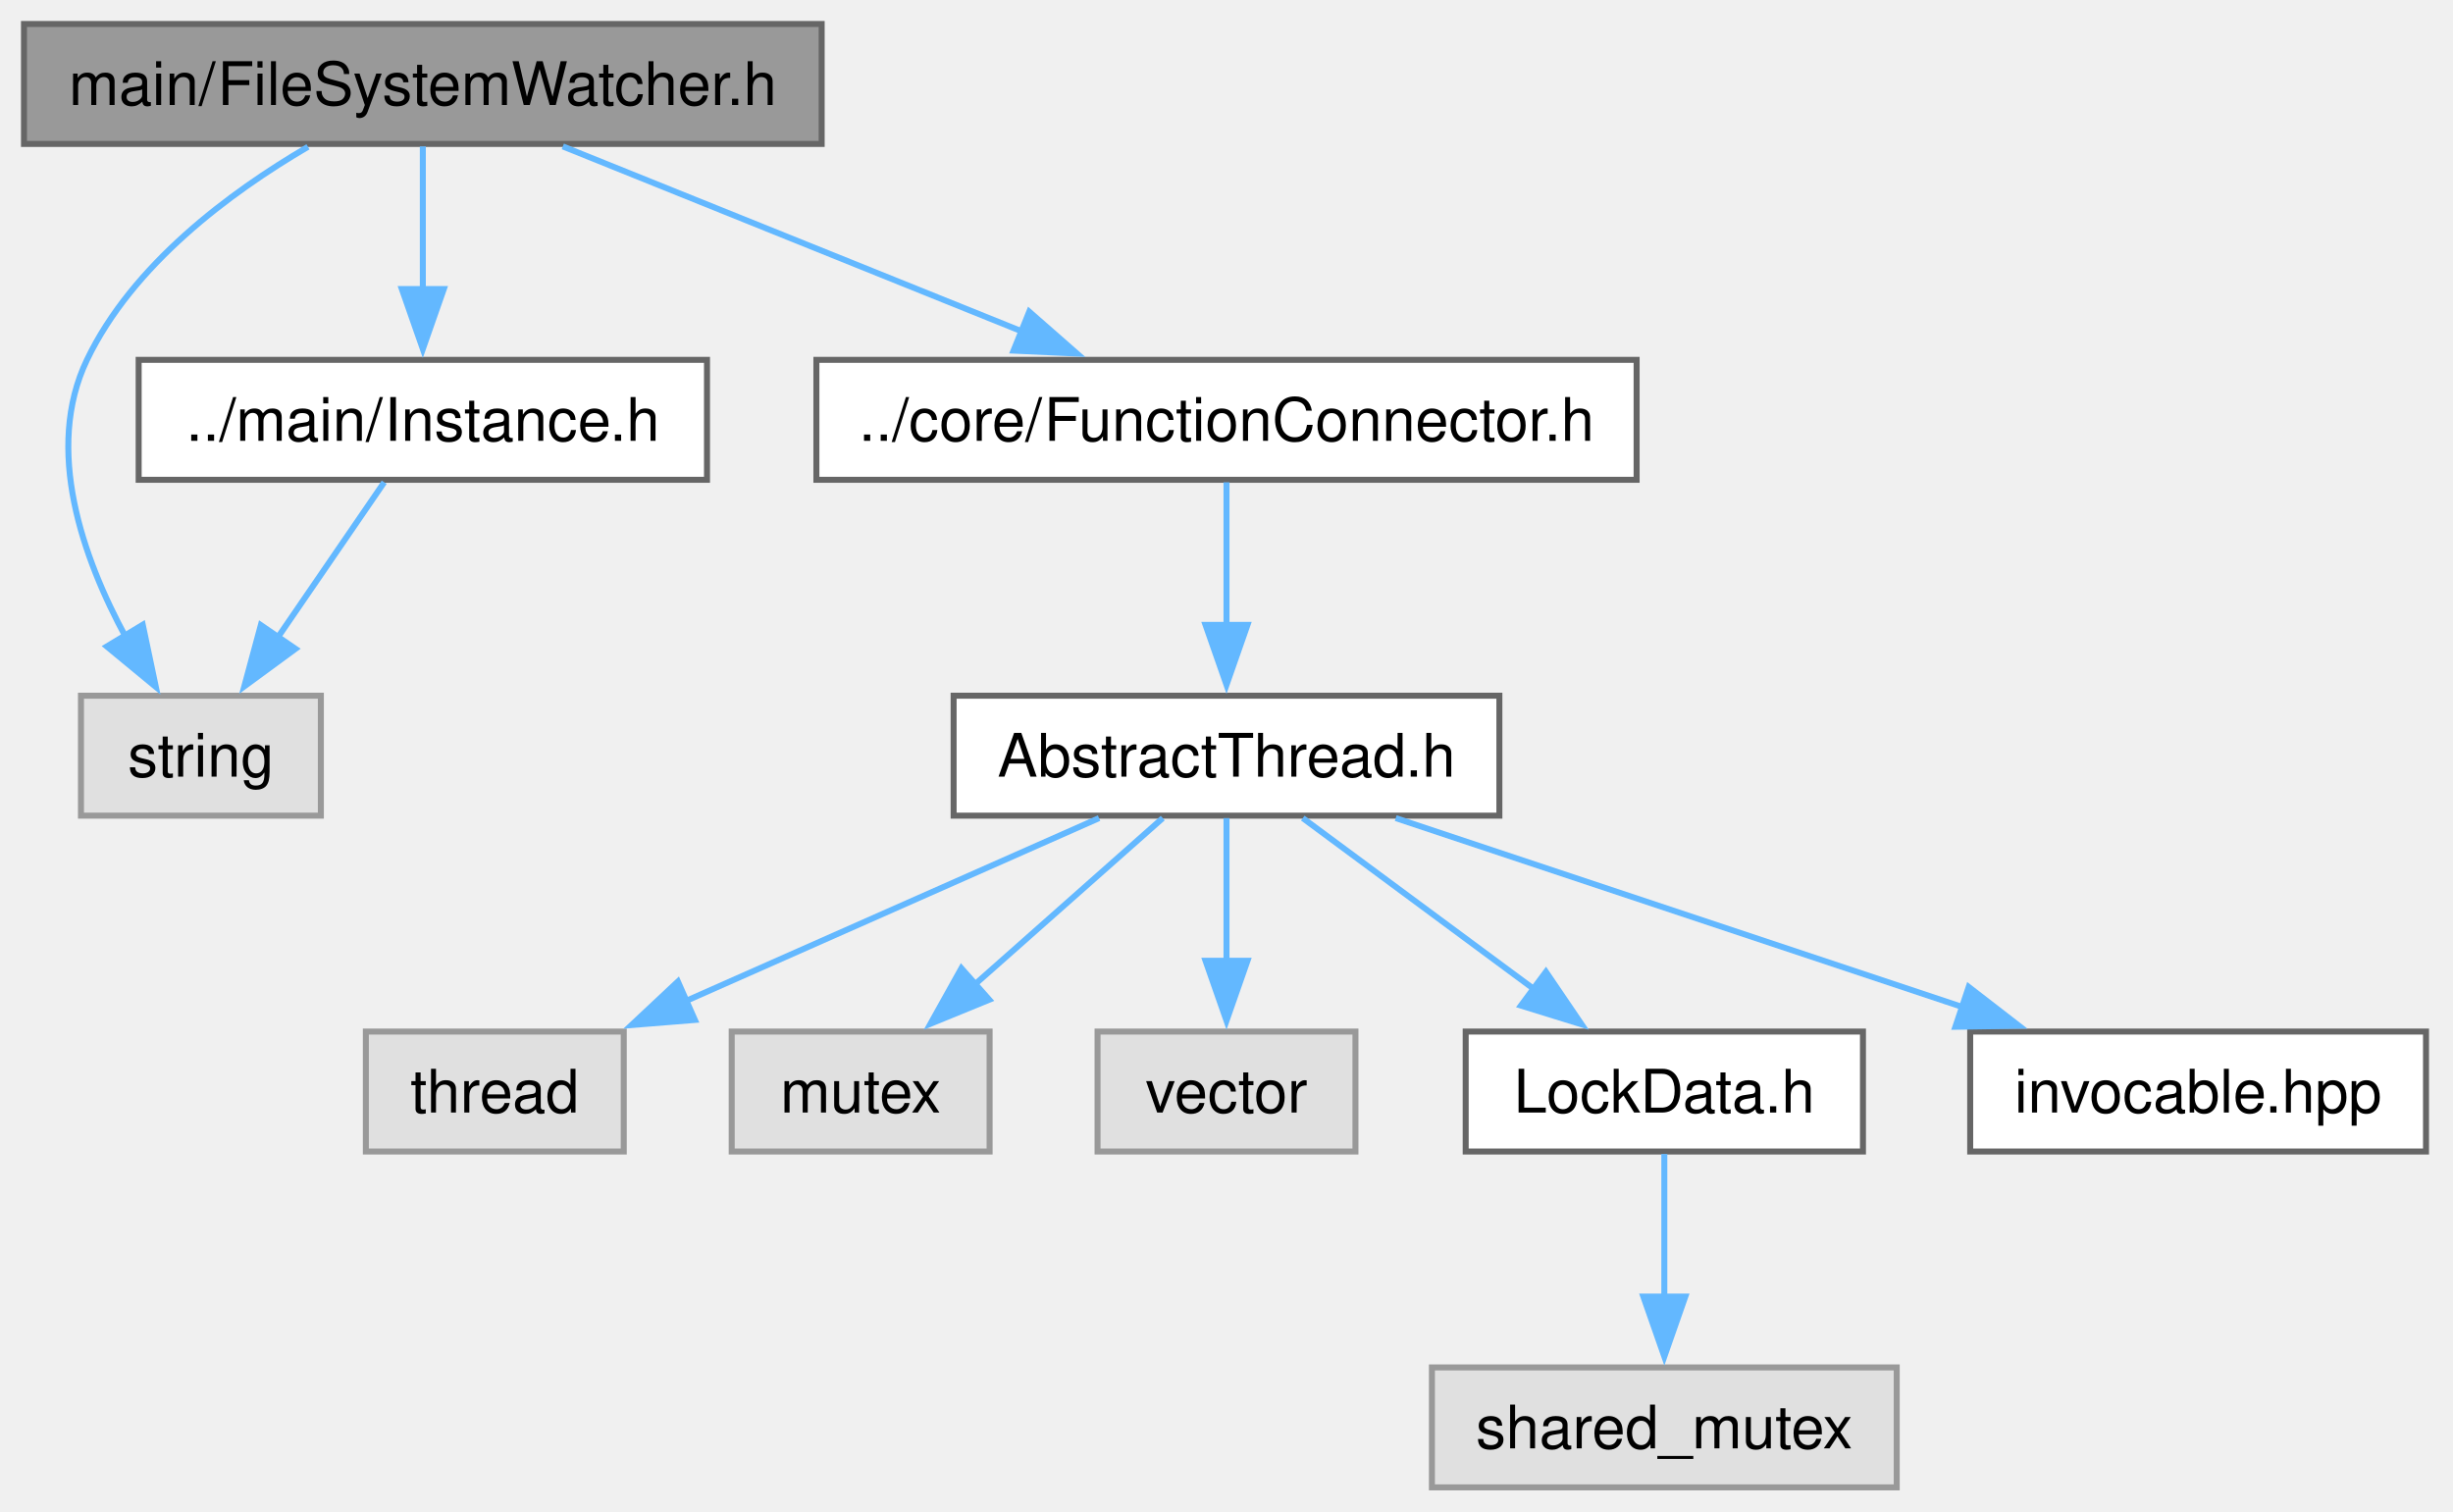
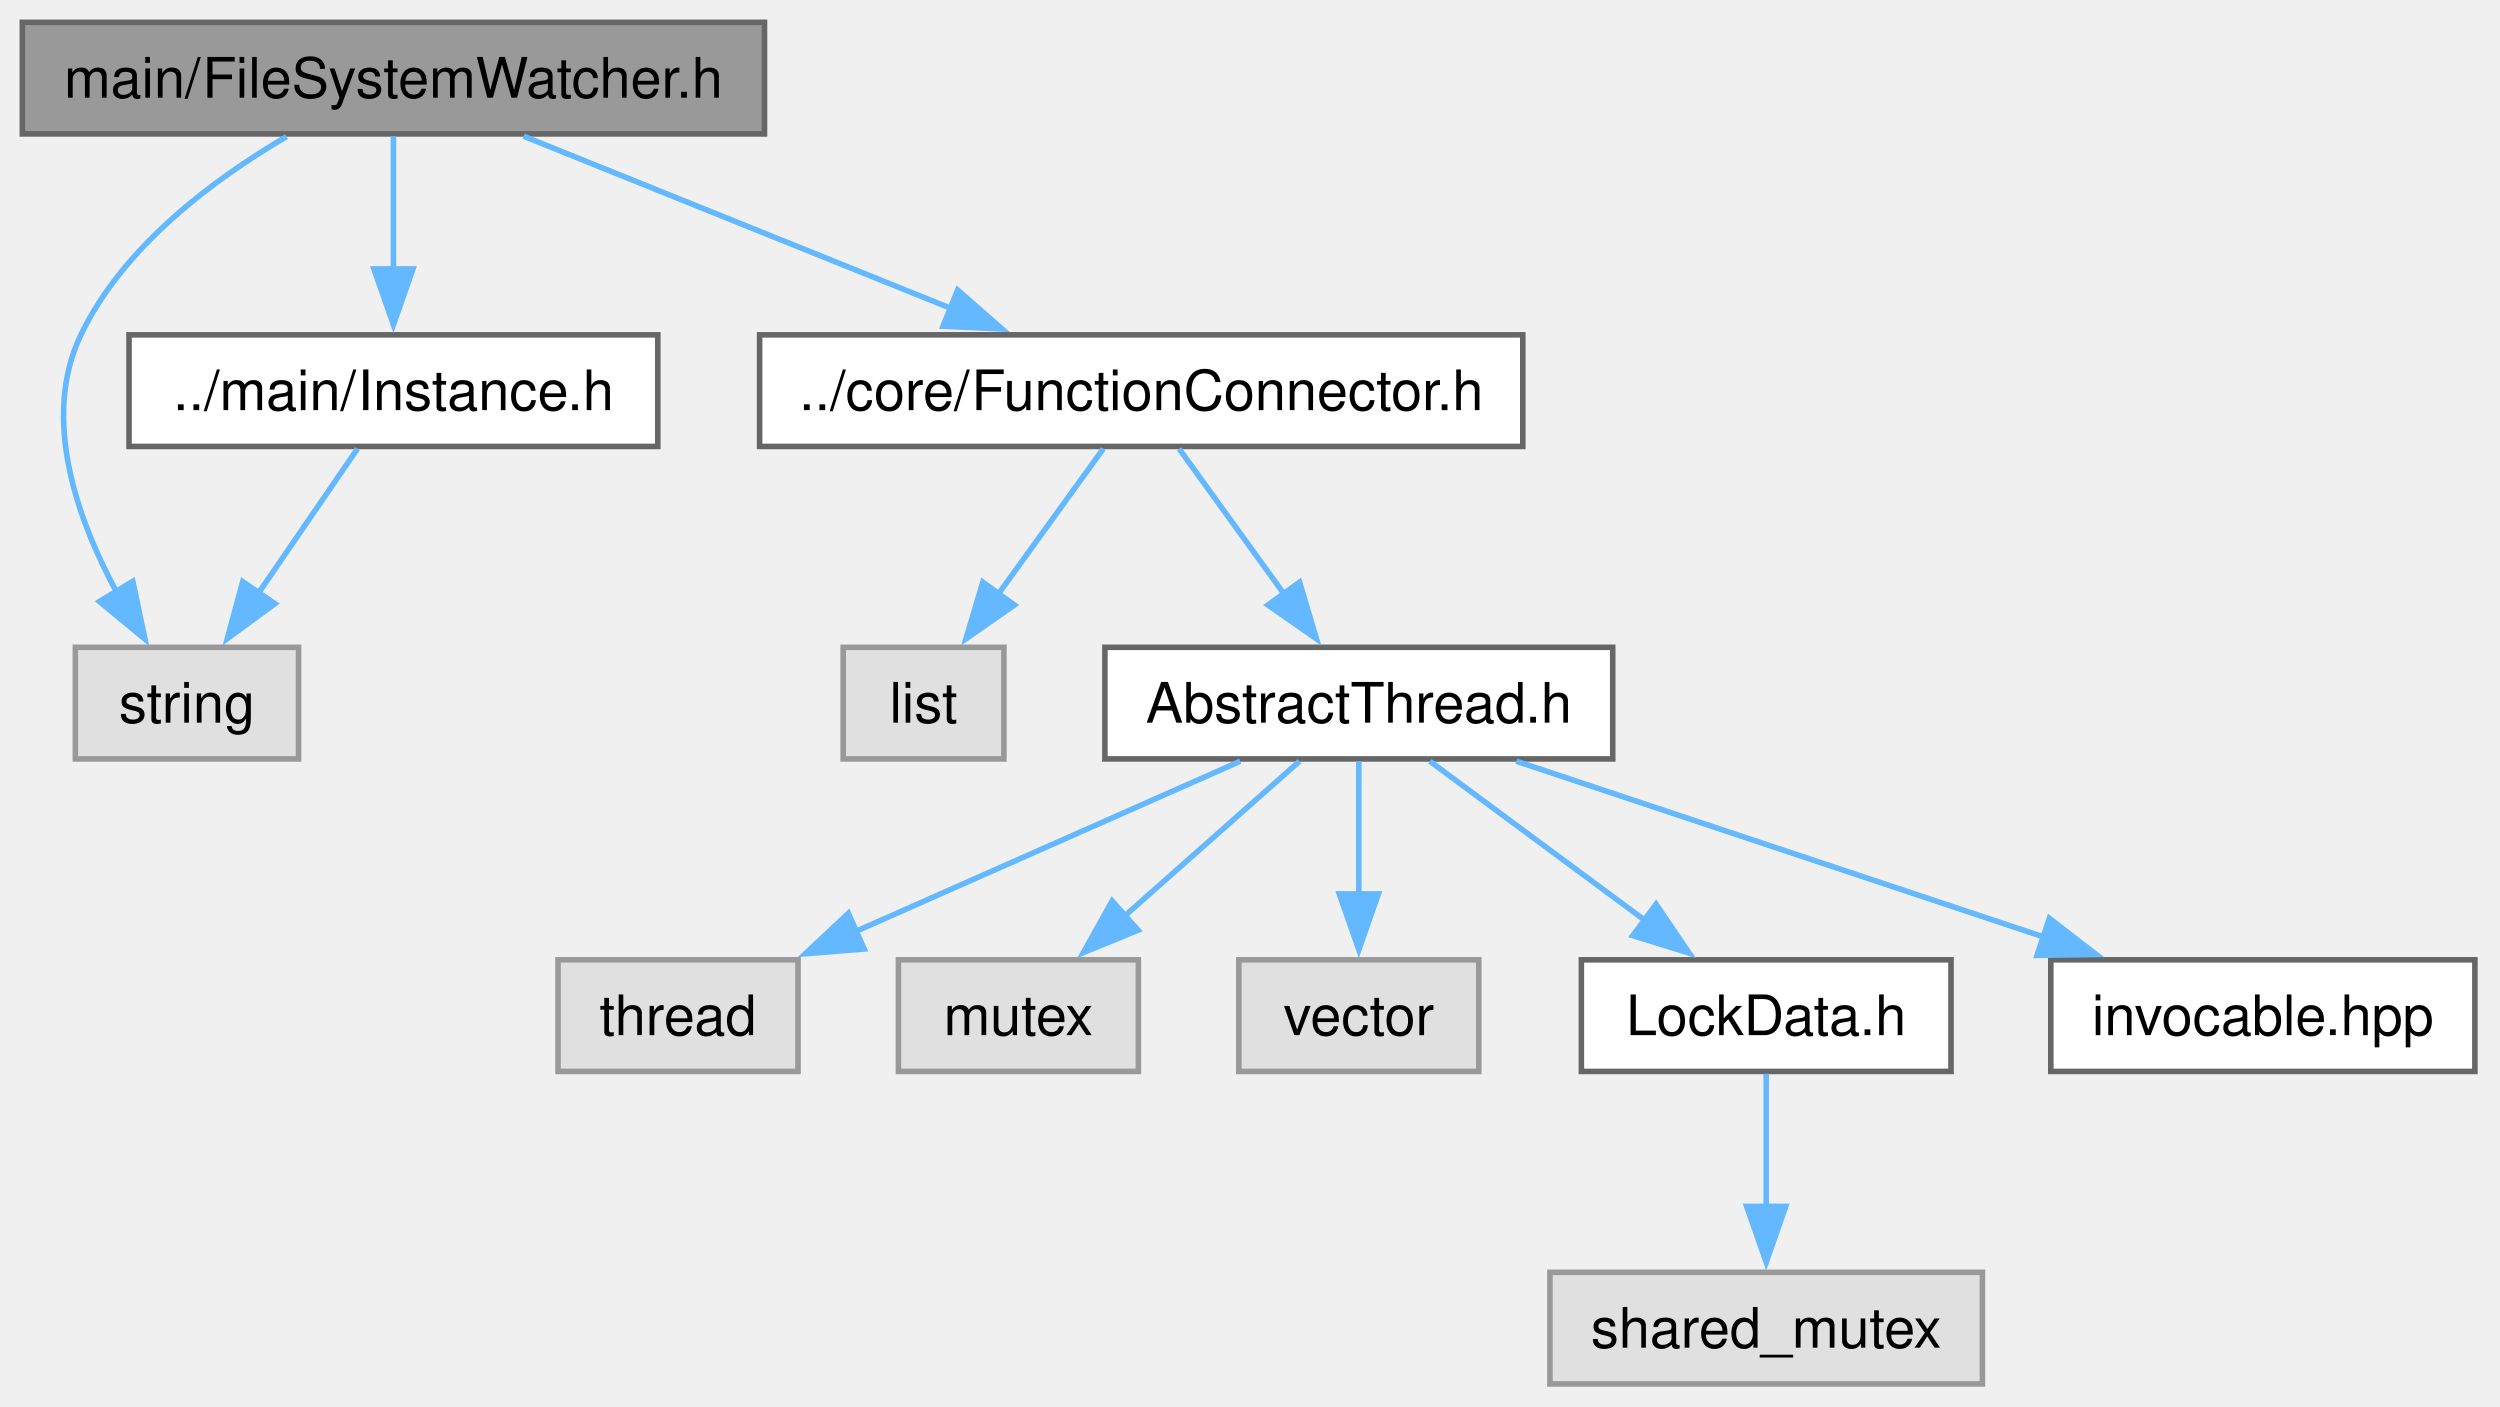
- <svg xmlns="http://www.w3.org/2000/svg" xmlns:xlink="http://www.w3.org/1999/xlink" width="409pt" height="252pt" viewBox="0.00 0.00 409.00 252.00">
+ <svg xmlns="http://www.w3.org/2000/svg" xmlns:xlink="http://www.w3.org/1999/xlink" width="448pt" height="252pt" viewBox="0.00 0.00 448.00 252.00">
  <g id="graph0" class="graph" transform="scale(1 1) rotate(0) translate(4 248)">
    <g id="Node000001" class="node">
      <g id="a_Node000001">
        <a xlink:title="The FileSystemWatcher class.">
          <polygon fill="#999999" stroke="#666666" points="133,-244 0,-244 0,-224 133,-224 133,-244" />
          <text xml:space="preserve" text-anchor="middle" x="66.5" y="-230.5" font-family="Helvetica,sans-Serif" font-size="10.00">main/FileSystemWatcher.h</text>
        </a>
      </g>
    </g>
    <g id="Node000002" class="node">
      <g id="a_Node000002">
        <a xlink:title=" ">
          <polygon fill="#e0e0e0" stroke="#999999" points="49.5,-132 9.5,-132 9.5,-112 49.5,-112 49.5,-132" />
          <text xml:space="preserve" text-anchor="middle" x="29.5" y="-118.5" font-family="Helvetica,sans-Serif" font-size="10.00">string</text>
        </a>
      </g>
    </g>
    <g id="edge1_Node000001_Node000002" class="edge">
      <g id="a_edge1_Node000001_Node000002">
        <a xlink:title=" ">
          <path fill="none" stroke="#63b8ff" d="M47.35,-223.52C34.32,-215.9 18.1,-203.86 10.5,-188 3.36,-173.11 9.78,-154.99 17.02,-141.67" />
          <polygon fill="#63b8ff" stroke="#63b8ff" points="19.8,-143.83 21.98,-133.47 13.81,-140.21 19.8,-143.83" />
        </a>
      </g>
    </g>
    <g id="Node000003" class="node">
      <g id="a_Node000003">
        <a xlink:href="FunctionConnector_8h.html" target="_top" xlink:title="The AbstractFunctionConnector, FunctionConnector, FunctionConnectorProtected, FunctionConnectionGuard...">
          <polygon fill="white" stroke="#666666" points="268.88,-188 132.12,-188 132.12,-168 268.88,-168 268.88,-188" />
          <text xml:space="preserve" text-anchor="middle" x="200.5" y="-174.5" font-family="Helvetica,sans-Serif" font-size="10.00">../core/FunctionConnector.h</text>
        </a>
      </g>
    </g>
    <g id="edge2_Node000001_Node000003" class="edge">
      <g id="a_edge2_Node000001_Node000003">
        <a xlink:title=" ">
          <path fill="none" stroke="#63b8ff" d="M89.84,-223.59C111.04,-215.05 142.57,-202.35 166.55,-192.68" />
          <polygon fill="#63b8ff" stroke="#63b8ff" points="167.61,-196.03 175.57,-189.05 164.99,-189.54 167.61,-196.03" />
        </a>
      </g>
    </g>
-     <g id="Node000011" class="node">
-       <g id="a_Node000011">
+     <g id="Node000012" class="node">
+       <g id="a_Node000012">
        <a xlink:href="Instance_8h.html" target="_top" xlink:title="The AbstractInstance and Instance classes.">
          <polygon fill="white" stroke="#666666" points="113.88,-188 19.12,-188 19.12,-168 113.88,-168 113.88,-188" />
          <text xml:space="preserve" text-anchor="middle" x="66.5" y="-174.5" font-family="Helvetica,sans-Serif" font-size="10.00">../main/Instance.h</text>
        </a>
      </g>
    </g>
-     <g id="edge10_Node000001_Node000011" class="edge">
-       <g id="a_edge10_Node000001_Node000011">
+     <g id="edge11_Node000001_Node000012" class="edge">
+       <g id="a_edge11_Node000001_Node000012">
        <a xlink:title=" ">
          <path fill="none" stroke="#63b8ff" d="M66.5,-223.59C66.5,-217.01 66.5,-207.96 66.5,-199.73" />
          <polygon fill="#63b8ff" stroke="#63b8ff" points="70,-199.81 66.5,-189.81 63,-199.81 70,-199.81" />
        </a>
      </g>
    </g>
    <g id="Node000004" class="node">
      <g id="a_Node000004">
-         <a xlink:href="AbstractThread_8h.html" target="_top" xlink:title="The AbstractThread class.">
-           <polygon fill="white" stroke="#666666" points="246,-132 155,-132 155,-112 246,-112 246,-132" />
-           <text xml:space="preserve" text-anchor="middle" x="200.5" y="-118.5" font-family="Helvetica,sans-Serif" font-size="10.00">AbstractThread.h</text>
+         <a xlink:title=" ">
+           <polygon fill="#e0e0e0" stroke="#999999" points="175.9,-132 147.1,-132 147.1,-112 175.9,-112 175.9,-132" />
+           <text xml:space="preserve" text-anchor="middle" x="161.5" y="-118.5" font-family="Helvetica,sans-Serif" font-size="10.00">list</text>
        </a>
      </g>
    </g>
    <g id="edge3_Node000003_Node000004" class="edge">
      <g id="a_edge3_Node000003_Node000004">
        <a xlink:title=" ">
-           <path fill="none" stroke="#63b8ff" d="M200.5,-167.59C200.5,-161.01 200.5,-151.96 200.5,-143.73" />
-           <polygon fill="#63b8ff" stroke="#63b8ff" points="204,-143.81 200.5,-133.81 197,-143.81 204,-143.81" />
+           <path fill="none" stroke="#63b8ff" d="M193.71,-167.59C188.51,-160.39 181.17,-150.23 174.81,-141.43" />
+           <polygon fill="#63b8ff" stroke="#63b8ff" points="177.79,-139.58 169.1,-133.53 172.12,-143.68 177.79,-139.58" />
        </a>
      </g>
    </g>
    <g id="Node000005" class="node">
      <g id="a_Node000005">
-         <a xlink:title=" ">
-           <polygon fill="#e0e0e0" stroke="#999999" points="100,-76 57,-76 57,-56 100,-56 100,-76" />
-           <text xml:space="preserve" text-anchor="middle" x="78.5" y="-62.5" font-family="Helvetica,sans-Serif" font-size="10.00">thread</text>
+         <a xlink:href="AbstractThread_8h.html" target="_top" xlink:title="The AbstractThread class.">
+           <polygon fill="white" stroke="#666666" points="285,-132 194,-132 194,-112 285,-112 285,-132" />
+           <text xml:space="preserve" text-anchor="middle" x="239.5" y="-118.5" font-family="Helvetica,sans-Serif" font-size="10.00">AbstractThread.h</text>
        </a>
      </g>
    </g>
-     <g id="edge4_Node000004_Node000005" class="edge">
-       <g id="a_edge4_Node000004_Node000005">
+     <g id="edge4_Node000003_Node000005" class="edge">
+       <g id="a_edge4_Node000003_Node000005">
        <a xlink:title=" ">
-           <path fill="none" stroke="#63b8ff" d="M179.25,-111.59C160.21,-103.17 132.02,-90.69 110.3,-81.07" />
-           <polygon fill="#63b8ff" stroke="#63b8ff" points="111.86,-77.94 101.3,-77.09 109.03,-84.34 111.86,-77.94" />
+           <path fill="none" stroke="#63b8ff" d="M207.29,-167.59C212.49,-160.39 219.83,-150.23 226.19,-141.43" />
+           <polygon fill="#63b8ff" stroke="#63b8ff" points="228.88,-143.68 231.9,-133.53 223.21,-139.58 228.88,-143.68" />
        </a>
      </g>
    </g>
    <g id="Node000006" class="node">
      <g id="a_Node000006">
        <a xlink:title=" ">
-           <polygon fill="#e0e0e0" stroke="#999999" points="161,-76 118,-76 118,-56 161,-56 161,-76" />
-           <text xml:space="preserve" text-anchor="middle" x="139.5" y="-62.5" font-family="Helvetica,sans-Serif" font-size="10.00">mutex</text>
+           <polygon fill="#e0e0e0" stroke="#999999" points="139,-76 96,-76 96,-56 139,-56 139,-76" />
+           <text xml:space="preserve" text-anchor="middle" x="117.5" y="-62.5" font-family="Helvetica,sans-Serif" font-size="10.00">thread</text>
        </a>
      </g>
    </g>
-     <g id="edge5_Node000004_Node000006" class="edge">
-       <g id="a_edge5_Node000004_Node000006">
+     <g id="edge5_Node000005_Node000006" class="edge">
+       <g id="a_edge5_Node000005_Node000006">
        <a xlink:title=" ">
-           <path fill="none" stroke="#63b8ff" d="M189.87,-111.59C181.22,-103.93 168.77,-92.91 158.42,-83.75" />
-           <polygon fill="#63b8ff" stroke="#63b8ff" points="160.94,-81.31 151.14,-77.3 156.3,-86.55 160.94,-81.31" />
+           <path fill="none" stroke="#63b8ff" d="M218.25,-111.59C199.21,-103.17 171.02,-90.69 149.3,-81.07" />
+           <polygon fill="#63b8ff" stroke="#63b8ff" points="150.86,-77.94 140.3,-77.09 148.03,-84.34 150.86,-77.94" />
        </a>
      </g>
    </g>
    <g id="Node000007" class="node">
      <g id="a_Node000007">
        <a xlink:title=" ">
-           <polygon fill="#e0e0e0" stroke="#999999" points="222,-76 179,-76 179,-56 222,-56 222,-76" />
-           <text xml:space="preserve" text-anchor="middle" x="200.5" y="-62.5" font-family="Helvetica,sans-Serif" font-size="10.00">vector</text>
+           <polygon fill="#e0e0e0" stroke="#999999" points="200,-76 157,-76 157,-56 200,-56 200,-76" />
+           <text xml:space="preserve" text-anchor="middle" x="178.5" y="-62.5" font-family="Helvetica,sans-Serif" font-size="10.00">mutex</text>
        </a>
      </g>
    </g>
-     <g id="edge6_Node000004_Node000007" class="edge">
-       <g id="a_edge6_Node000004_Node000007">
+     <g id="edge6_Node000005_Node000007" class="edge">
+       <g id="a_edge6_Node000005_Node000007">
        <a xlink:title=" ">
-           <path fill="none" stroke="#63b8ff" d="M200.5,-111.59C200.5,-105.01 200.5,-95.96 200.5,-87.73" />
-           <polygon fill="#63b8ff" stroke="#63b8ff" points="204,-87.81 200.5,-77.81 197,-87.81 204,-87.81" />
+           <path fill="none" stroke="#63b8ff" d="M228.87,-111.59C220.22,-103.93 207.77,-92.91 197.42,-83.75" />
+           <polygon fill="#63b8ff" stroke="#63b8ff" points="199.94,-81.31 190.14,-77.3 195.3,-86.55 199.94,-81.31" />
        </a>
      </g>
    </g>
    <g id="Node000008" class="node">
      <g id="a_Node000008">
-         <a xlink:href="LockData_8h.html" target="_top" xlink:title="The LockData class.">
-           <polygon fill="white" stroke="#666666" points="306.62,-76 240.38,-76 240.38,-56 306.62,-56 306.62,-76" />
-           <text xml:space="preserve" text-anchor="middle" x="273.5" y="-62.5" font-family="Helvetica,sans-Serif" font-size="10.00">LockData.h</text>
+         <a xlink:title=" ">
+           <polygon fill="#e0e0e0" stroke="#999999" points="261,-76 218,-76 218,-56 261,-56 261,-76" />
+           <text xml:space="preserve" text-anchor="middle" x="239.5" y="-62.5" font-family="Helvetica,sans-Serif" font-size="10.00">vector</text>
        </a>
      </g>
    </g>
-     <g id="edge7_Node000004_Node000008" class="edge">
-       <g id="a_edge7_Node000004_Node000008">
+     <g id="edge7_Node000005_Node000008" class="edge">
+       <g id="a_edge7_Node000005_Node000008">
        <a xlink:title=" ">
-           <path fill="none" stroke="#63b8ff" d="M213.22,-111.59C223.89,-103.7 239.38,-92.24 251.98,-82.92" />
-           <polygon fill="#63b8ff" stroke="#63b8ff" points="253.76,-85.96 259.71,-77.2 249.59,-80.33 253.76,-85.96" />
+           <path fill="none" stroke="#63b8ff" d="M239.5,-111.59C239.5,-105.01 239.5,-95.96 239.5,-87.73" />
+           <polygon fill="#63b8ff" stroke="#63b8ff" points="243,-87.81 239.5,-77.81 236,-87.81 243,-87.81" />
+         </a>
+       </g>
+     </g>
+     <g id="Node000009" class="node">
+       <g id="a_Node000009">
+         <a xlink:href="LockData_8h.html" target="_top" xlink:title="The LockData class.">
+           <polygon fill="white" stroke="#666666" points="345.62,-76 279.38,-76 279.38,-56 345.62,-56 345.62,-76" />
+           <text xml:space="preserve" text-anchor="middle" x="312.5" y="-62.5" font-family="Helvetica,sans-Serif" font-size="10.00">LockData.h</text>
+         </a>
+       </g>
+     </g>
+     <g id="edge8_Node000005_Node000009" class="edge">
+       <g id="a_edge8_Node000005_Node000009">
+         <a xlink:title=" ">
+           <path fill="none" stroke="#63b8ff" d="M252.22,-111.59C262.89,-103.7 278.38,-92.24 290.98,-82.92" />
+           <polygon fill="#63b8ff" stroke="#63b8ff" points="292.76,-85.96 298.71,-77.2 288.59,-80.33 292.76,-85.96" />
+         </a>
+       </g>
+     </g>
+     <g id="Node000011" class="node">
+       <g id="a_Node000011">
+         <a xlink:href="invocable_8hpp_source.html" target="_top" xlink:title=" ">
+           <polygon fill="white" stroke="#666666" points="439.5,-76 363.5,-76 363.5,-56 439.5,-56 439.5,-76" />
+           <text xml:space="preserve" text-anchor="middle" x="401.5" y="-62.5" font-family="Helvetica,sans-Serif" font-size="10.00">invocable.hpp</text>
+         </a>
+       </g>
+     </g>
+     <g id="edge10_Node000005_Node000011" class="edge">
+       <g id="a_edge10_Node000005_Node000011">
+         <a xlink:title=" ">
+           <path fill="none" stroke="#63b8ff" d="M267.72,-111.59C293.92,-102.86 333.18,-89.77 362.4,-80.03" />
+           <polygon fill="#63b8ff" stroke="#63b8ff" points="363.25,-83.44 371.63,-76.96 361.03,-76.8 363.25,-83.44" />
        </a>
      </g>
    </g>
    <g id="Node000010" class="node">
      <g id="a_Node000010">
-         <a xlink:href="invocable_8hpp_source.html" target="_top" xlink:title=" ">
-           <polygon fill="white" stroke="#666666" points="400.5,-76 324.5,-76 324.5,-56 400.5,-56 400.5,-76" />
-           <text xml:space="preserve" text-anchor="middle" x="362.5" y="-62.5" font-family="Helvetica,sans-Serif" font-size="10.00">invocable.hpp</text>
+         <a xlink:title=" ">
+           <polygon fill="#e0e0e0" stroke="#999999" points="351.25,-20 273.75,-20 273.75,0 351.25,0 351.25,-20" />
+           <text xml:space="preserve" text-anchor="middle" x="312.5" y="-6.5" font-family="Helvetica,sans-Serif" font-size="10.00">shared_mutex</text>
        </a>
      </g>
    </g>
-     <g id="edge9_Node000004_Node000010" class="edge">
-       <g id="a_edge9_Node000004_Node000010">
+     <g id="edge9_Node000009_Node000010" class="edge">
+       <g id="a_edge9_Node000009_Node000010">
        <a xlink:title=" ">
-           <path fill="none" stroke="#63b8ff" d="M228.72,-111.59C254.92,-102.86 294.18,-89.77 323.4,-80.03" />
-           <polygon fill="#63b8ff" stroke="#63b8ff" points="324.25,-83.44 332.63,-76.96 322.03,-76.8 324.25,-83.44" />
+           <path fill="none" stroke="#63b8ff" d="M312.5,-55.59C312.5,-49.01 312.5,-39.96 312.5,-31.73" />
+           <polygon fill="#63b8ff" stroke="#63b8ff" points="316,-31.81 312.5,-21.81 309,-31.81 316,-31.81" />
        </a>
      </g>
    </g>
-     <g id="Node000009" class="node">
-       <g id="a_Node000009">
-         <a xlink:title=" ">
-           <polygon fill="#e0e0e0" stroke="#999999" points="312.25,-20 234.75,-20 234.75,0 312.25,0 312.25,-20" />
-           <text xml:space="preserve" text-anchor="middle" x="273.5" y="-6.5" font-family="Helvetica,sans-Serif" font-size="10.00">shared_mutex</text>
-         </a>
-       </g>
-     </g>
-     <g id="edge8_Node000008_Node000009" class="edge">
-       <g id="a_edge8_Node000008_Node000009">
-         <a xlink:title=" ">
-           <path fill="none" stroke="#63b8ff" d="M273.5,-55.59C273.5,-49.01 273.5,-39.96 273.5,-31.73" />
-           <polygon fill="#63b8ff" stroke="#63b8ff" points="277,-31.81 273.5,-21.81 270,-31.81 277,-31.81" />
-         </a>
-       </g>
-     </g>
-     <g id="edge11_Node000011_Node000002" class="edge">
-       <g id="a_edge11_Node000011_Node000002">
+     <g id="edge12_Node000012_Node000002" class="edge">
+       <g id="a_edge12_Node000012_Node000002">
        <a xlink:title=" ">
          <path fill="none" stroke="#63b8ff" d="M60.06,-167.59C55.17,-160.47 48.31,-150.45 42.32,-141.72" />
          <polygon fill="#63b8ff" stroke="#63b8ff" points="45.27,-139.82 36.73,-133.55 39.49,-143.77 45.27,-139.82" />
        </a>
      </g>
    </g>
  </g>
</svg>
